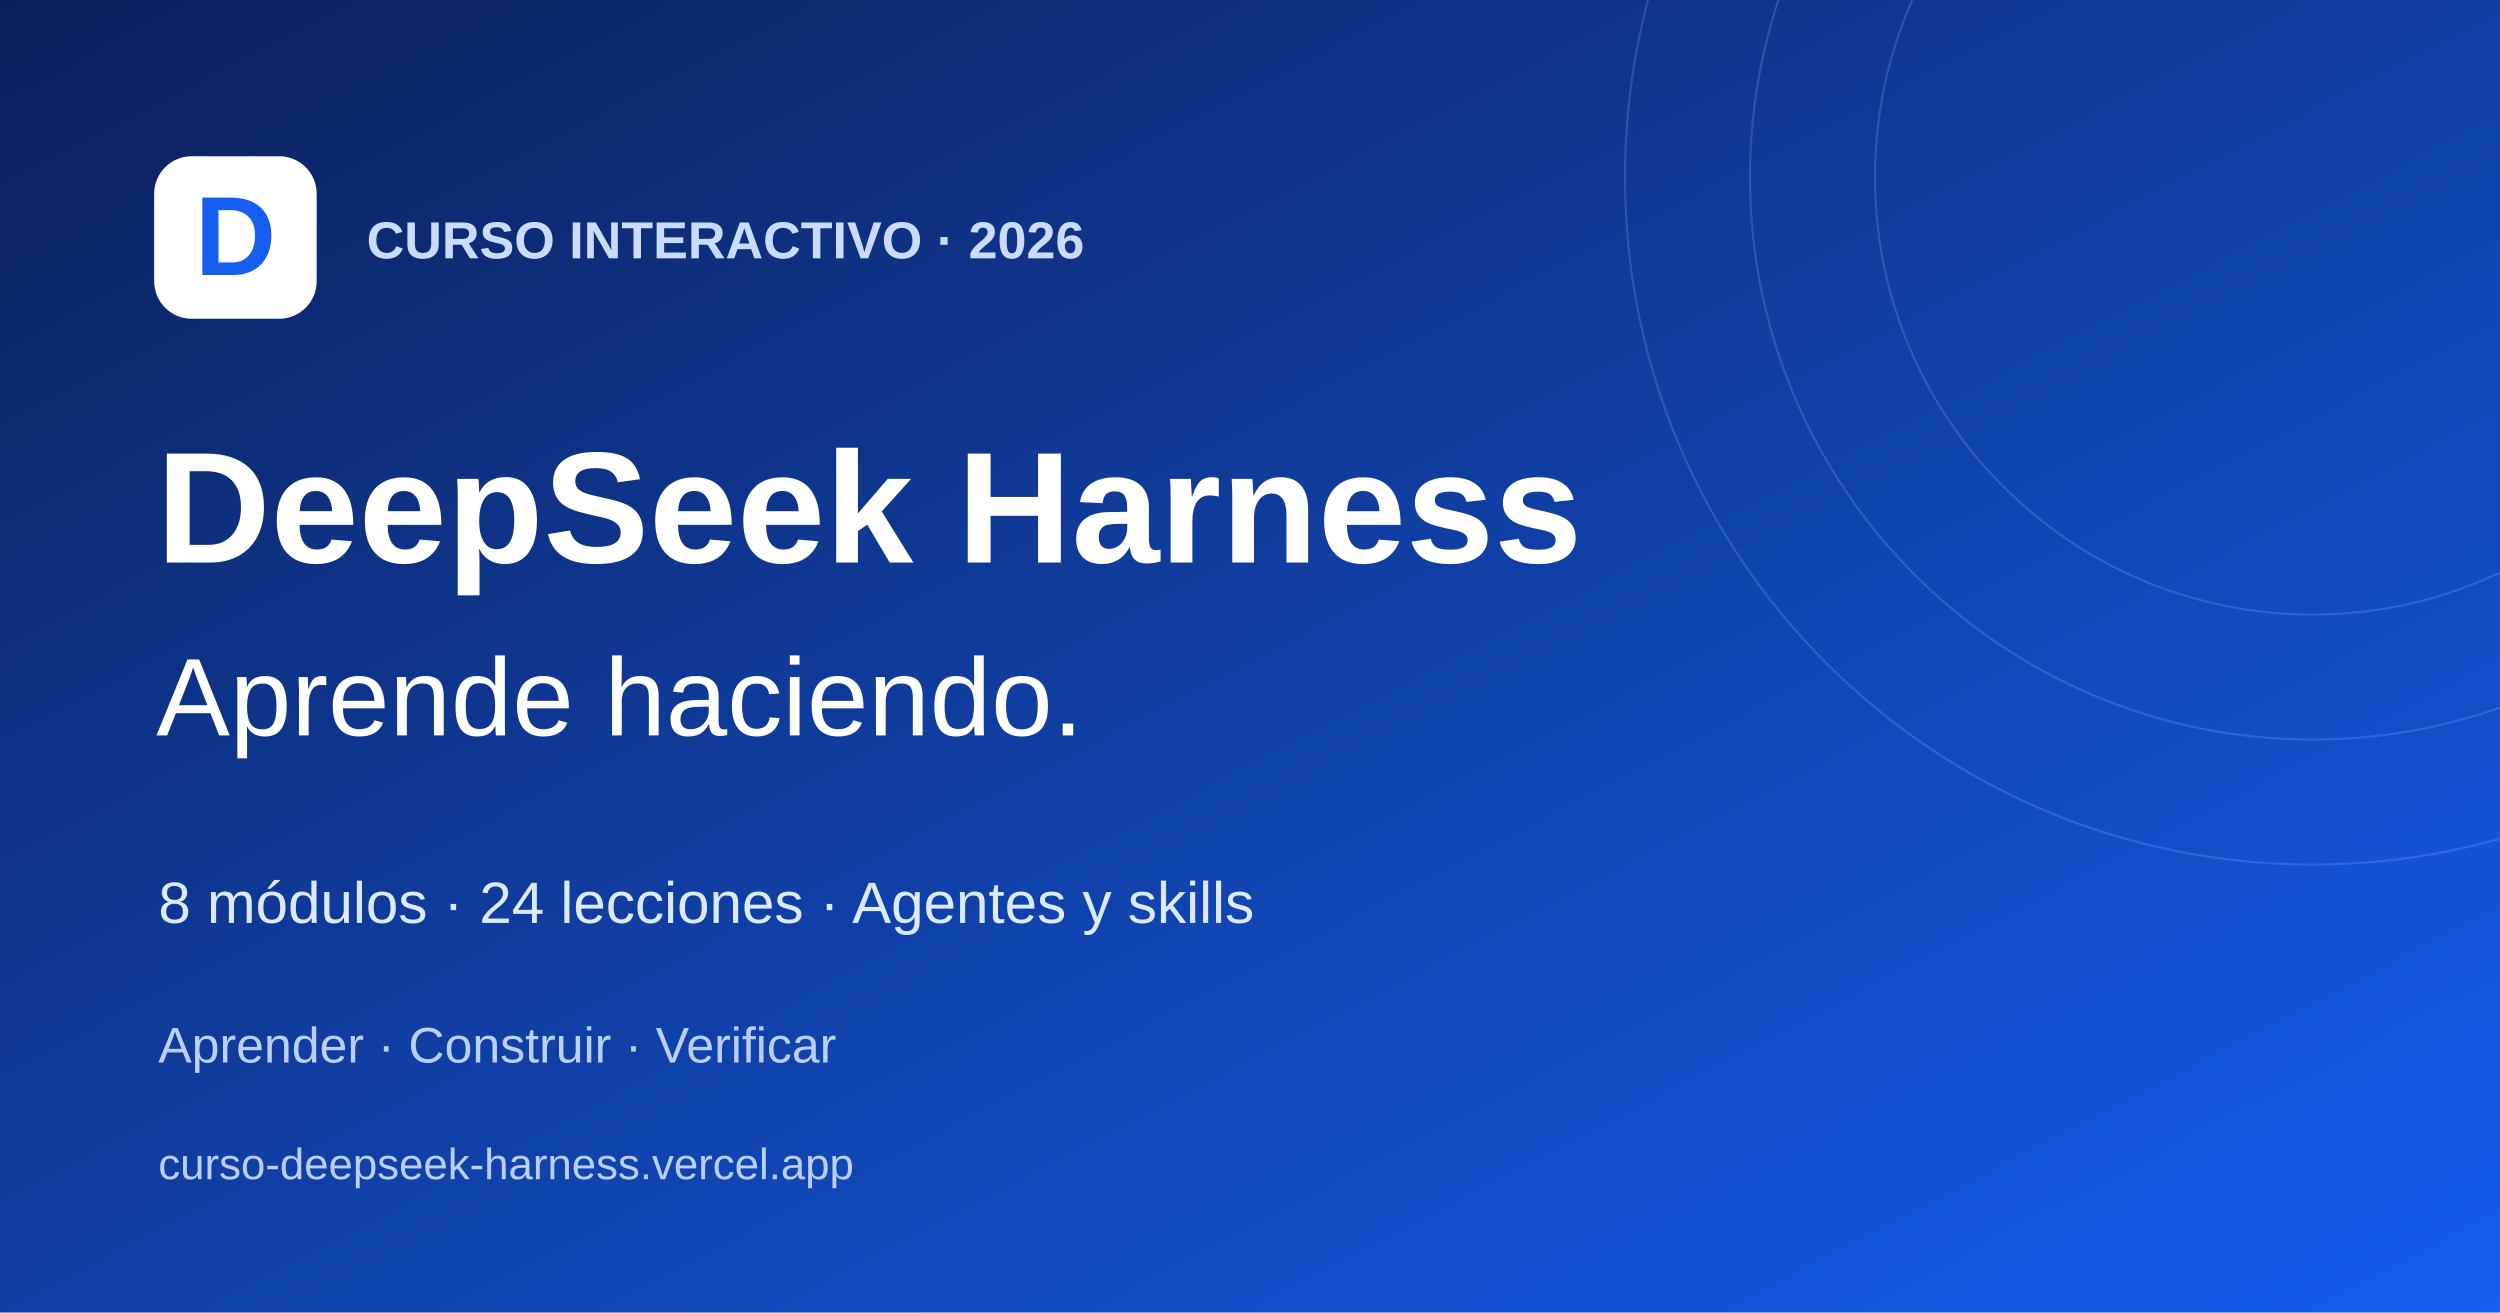
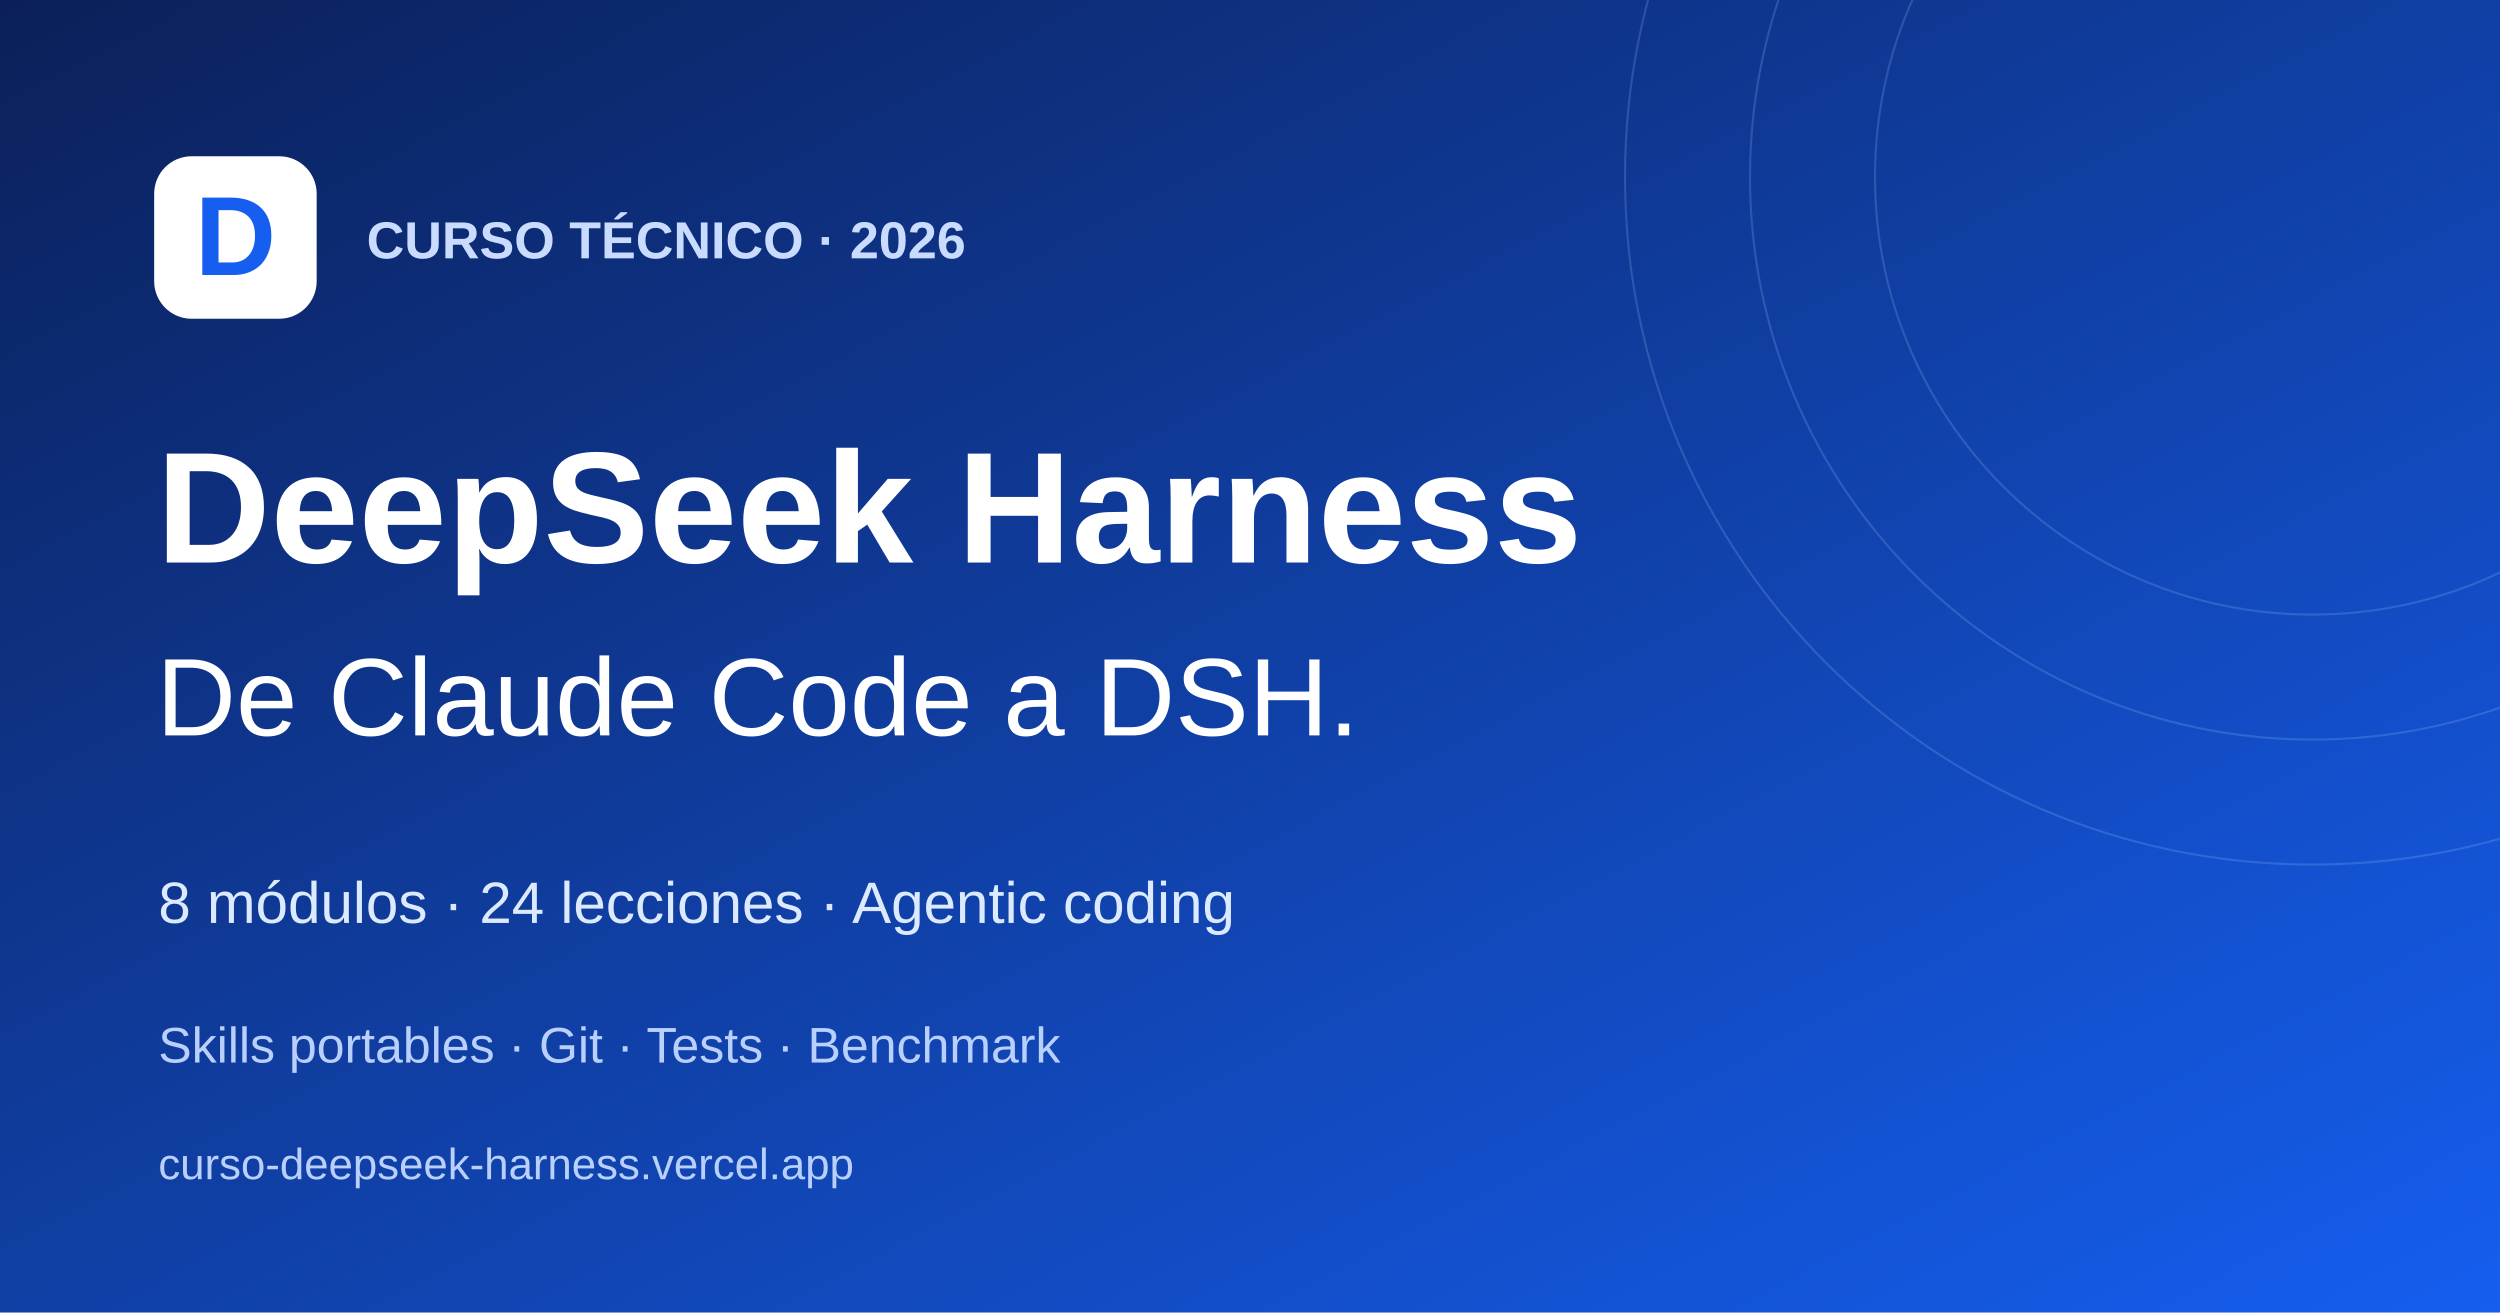
<svg xmlns="http://www.w3.org/2000/svg" viewBox="0 0 1200 630" width="1200" height="630">
  <defs>
    <linearGradient id="g" x2="1" y2="1">
      <stop stop-color="#0b2059" />
      <stop offset="1" stop-color="#155eef" />
    </linearGradient>
  </defs>
  <rect width="1200" height="630" fill="url(#g)" />
  <g fill="none" stroke="#a6c7ff" opacity=".2">
    <circle cx="1110" cy="85" r="210" />
    <circle cx="1110" cy="85" r="270" />
    <circle cx="1110" cy="85" r="330" />
  </g>
  <rect x="74" y="75" width="78" height="78" rx="18" fill="#fff" />
  <text x="113" y="132" text-anchor="middle" font-family="Arial,sans-serif" font-size="54" font-weight="bold" fill="#155eef">D</text>
-   <text x="176" y="124" fill="#c9dcff" font-size="25" font-family="Arial,sans-serif" font-weight="bold">CURSO INTERACTIVO · 2026</text>
+   <text x="176" y="124" fill="#c9dcff" font-size="25" font-family="Arial,sans-serif" font-weight="bold">CURSO TÉCNICO · 2026</text>
  <text x="75" y="270" font-family="Arial,sans-serif" font-size="76" font-weight="bold" fill="#fff">DeepSeek Harness</text>
-   <text x="75" y="353" font-family="Arial,sans-serif" font-size="53" fill="#fff">Aprende haciendo.</text>
-   <text x="76" y="443" font-family="Arial,sans-serif" font-size="28" fill="#dceaff">8 módulos · 24 lecciones · Agentes y skills</text>
-   <text x="76" y="510" font-family="Arial,sans-serif" font-size="24" fill="#b9d0ff">Aprender · Construir · Verificar</text>
+   <text x="75" y="353" font-family="Arial,sans-serif" font-size="53" fill="#fff">De Claude Code a DSH.</text>
+   <text x="76" y="443" font-family="Arial,sans-serif" font-size="28" fill="#dceaff">8 módulos · 24 lecciones · Agentic coding</text>
+   <text x="76" y="510" font-family="Arial,sans-serif" font-size="24" fill="#b9d0ff">Skills portables · Git · Tests · Benchmark</text>
  <text x="76" y="566" font-family="Arial,sans-serif" font-size="21" fill="#b9d0ff">curso-deepseek-harness.vercel.app</text>
</svg>
